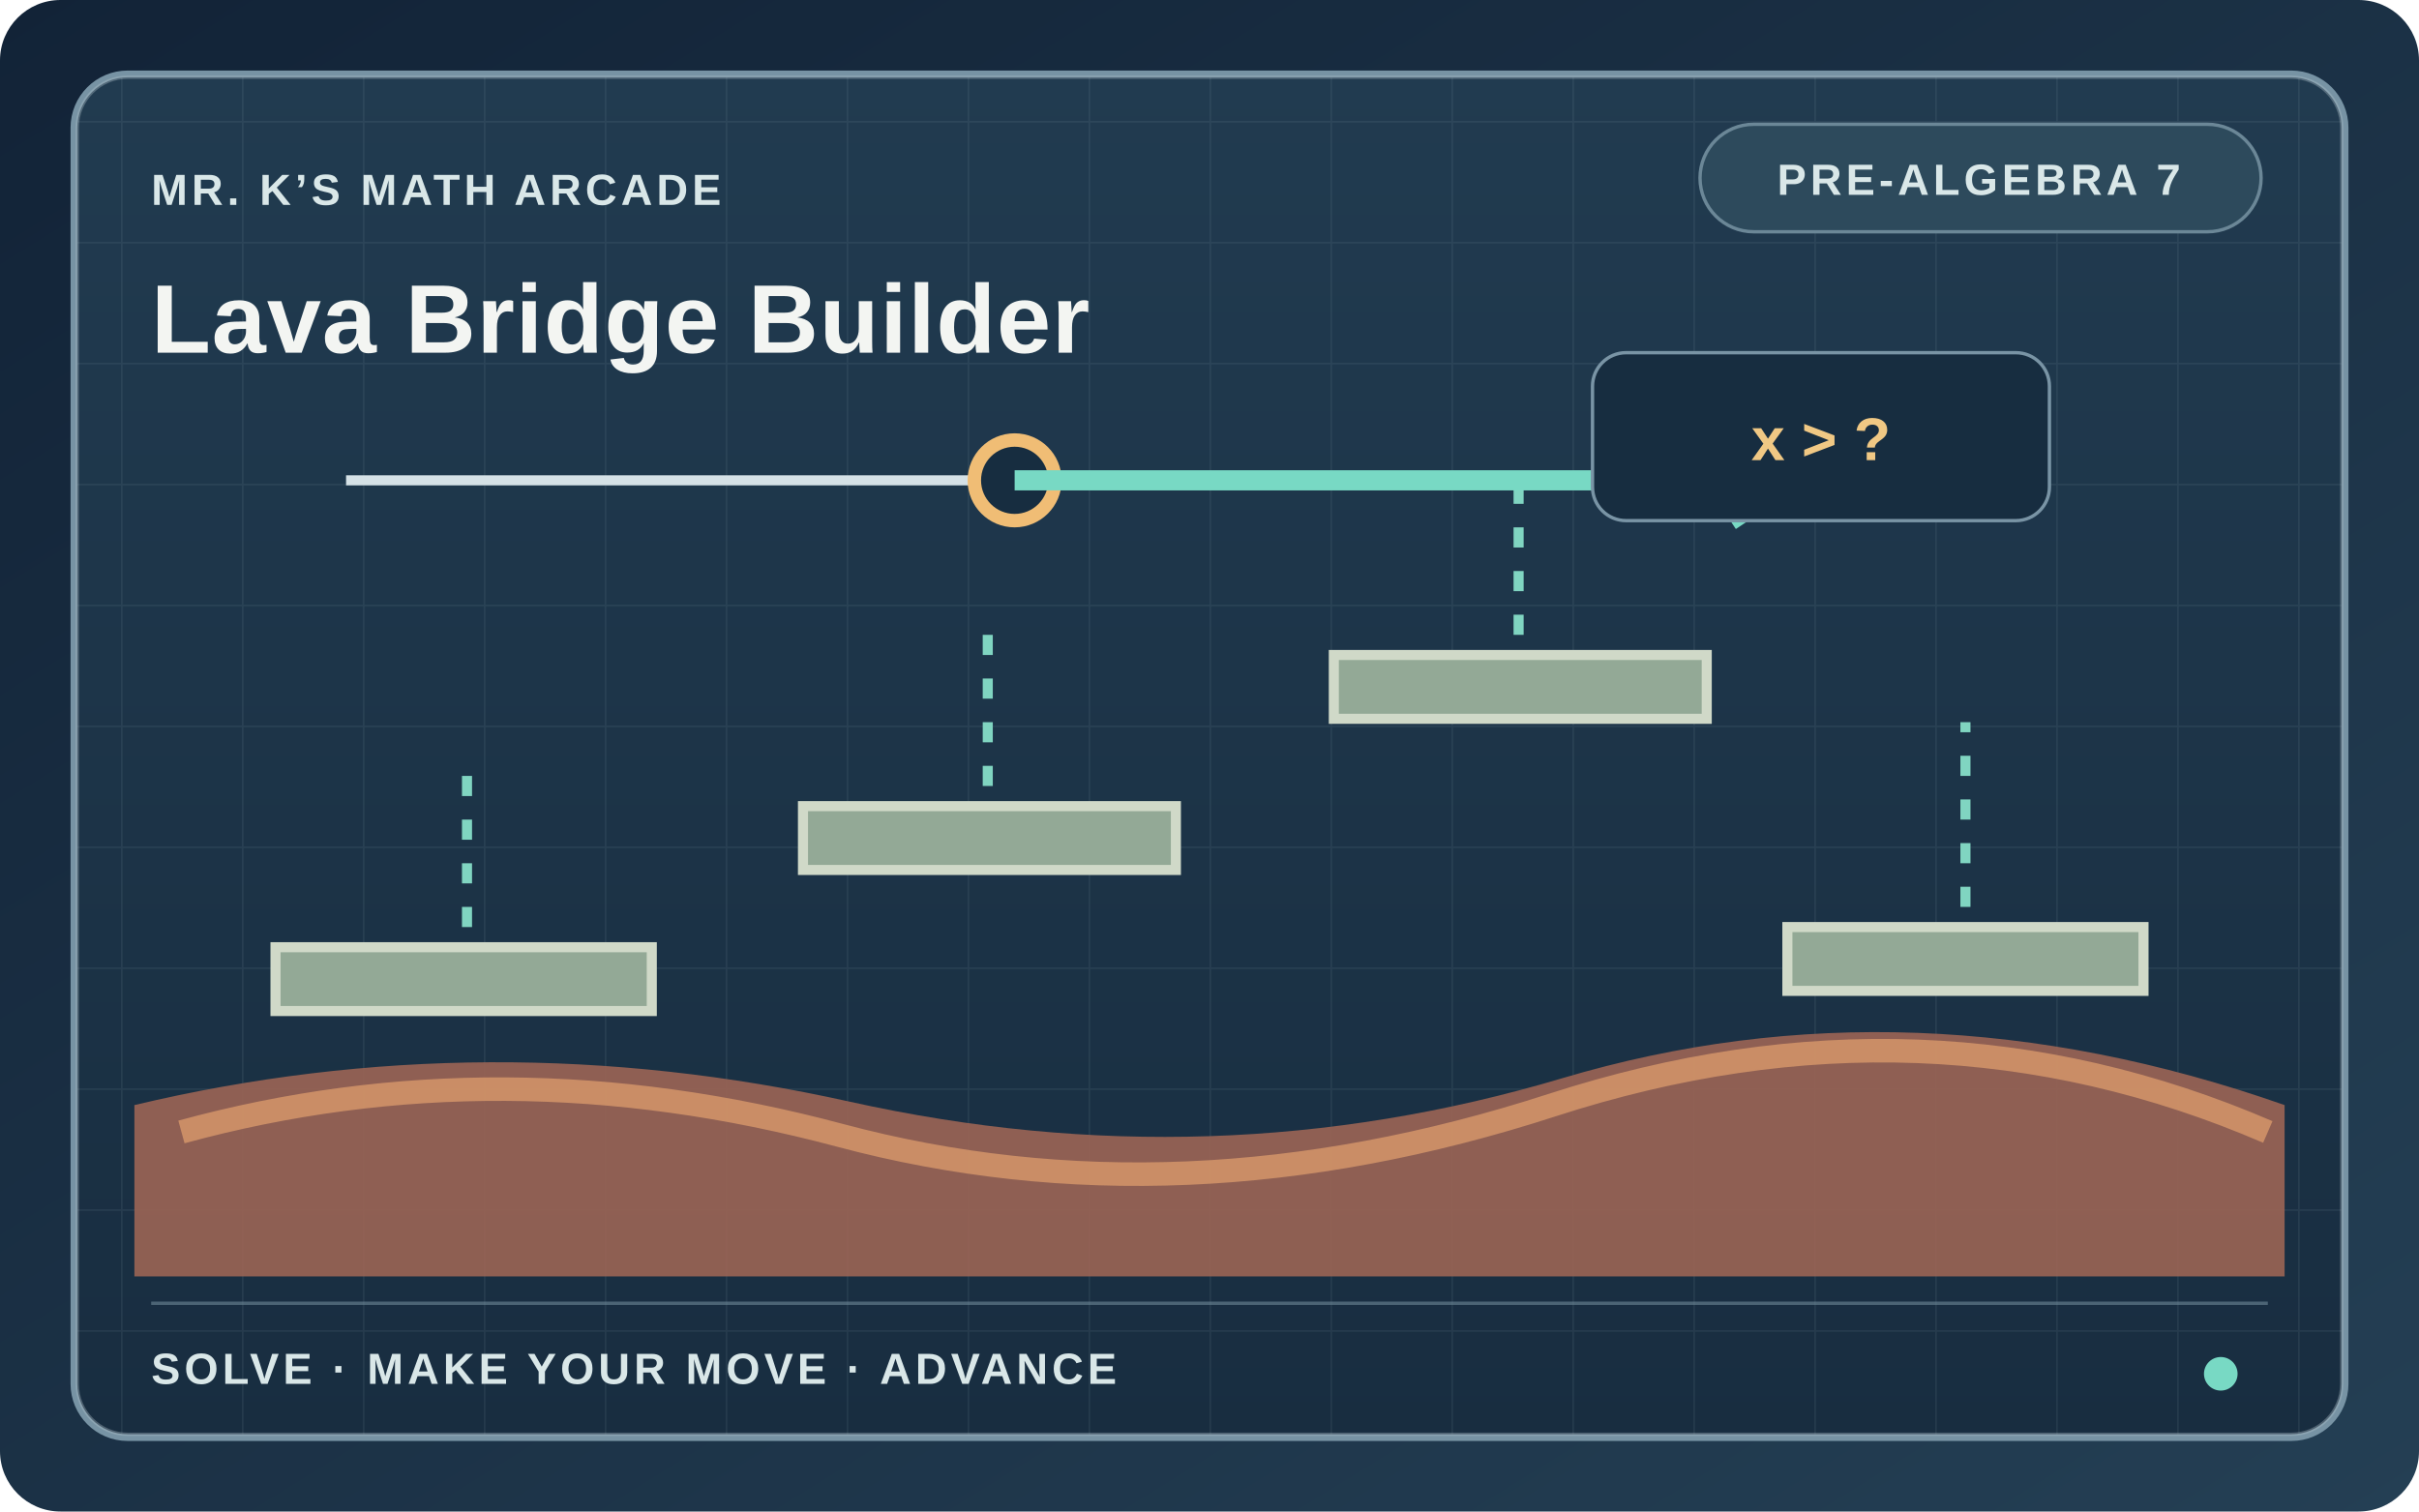
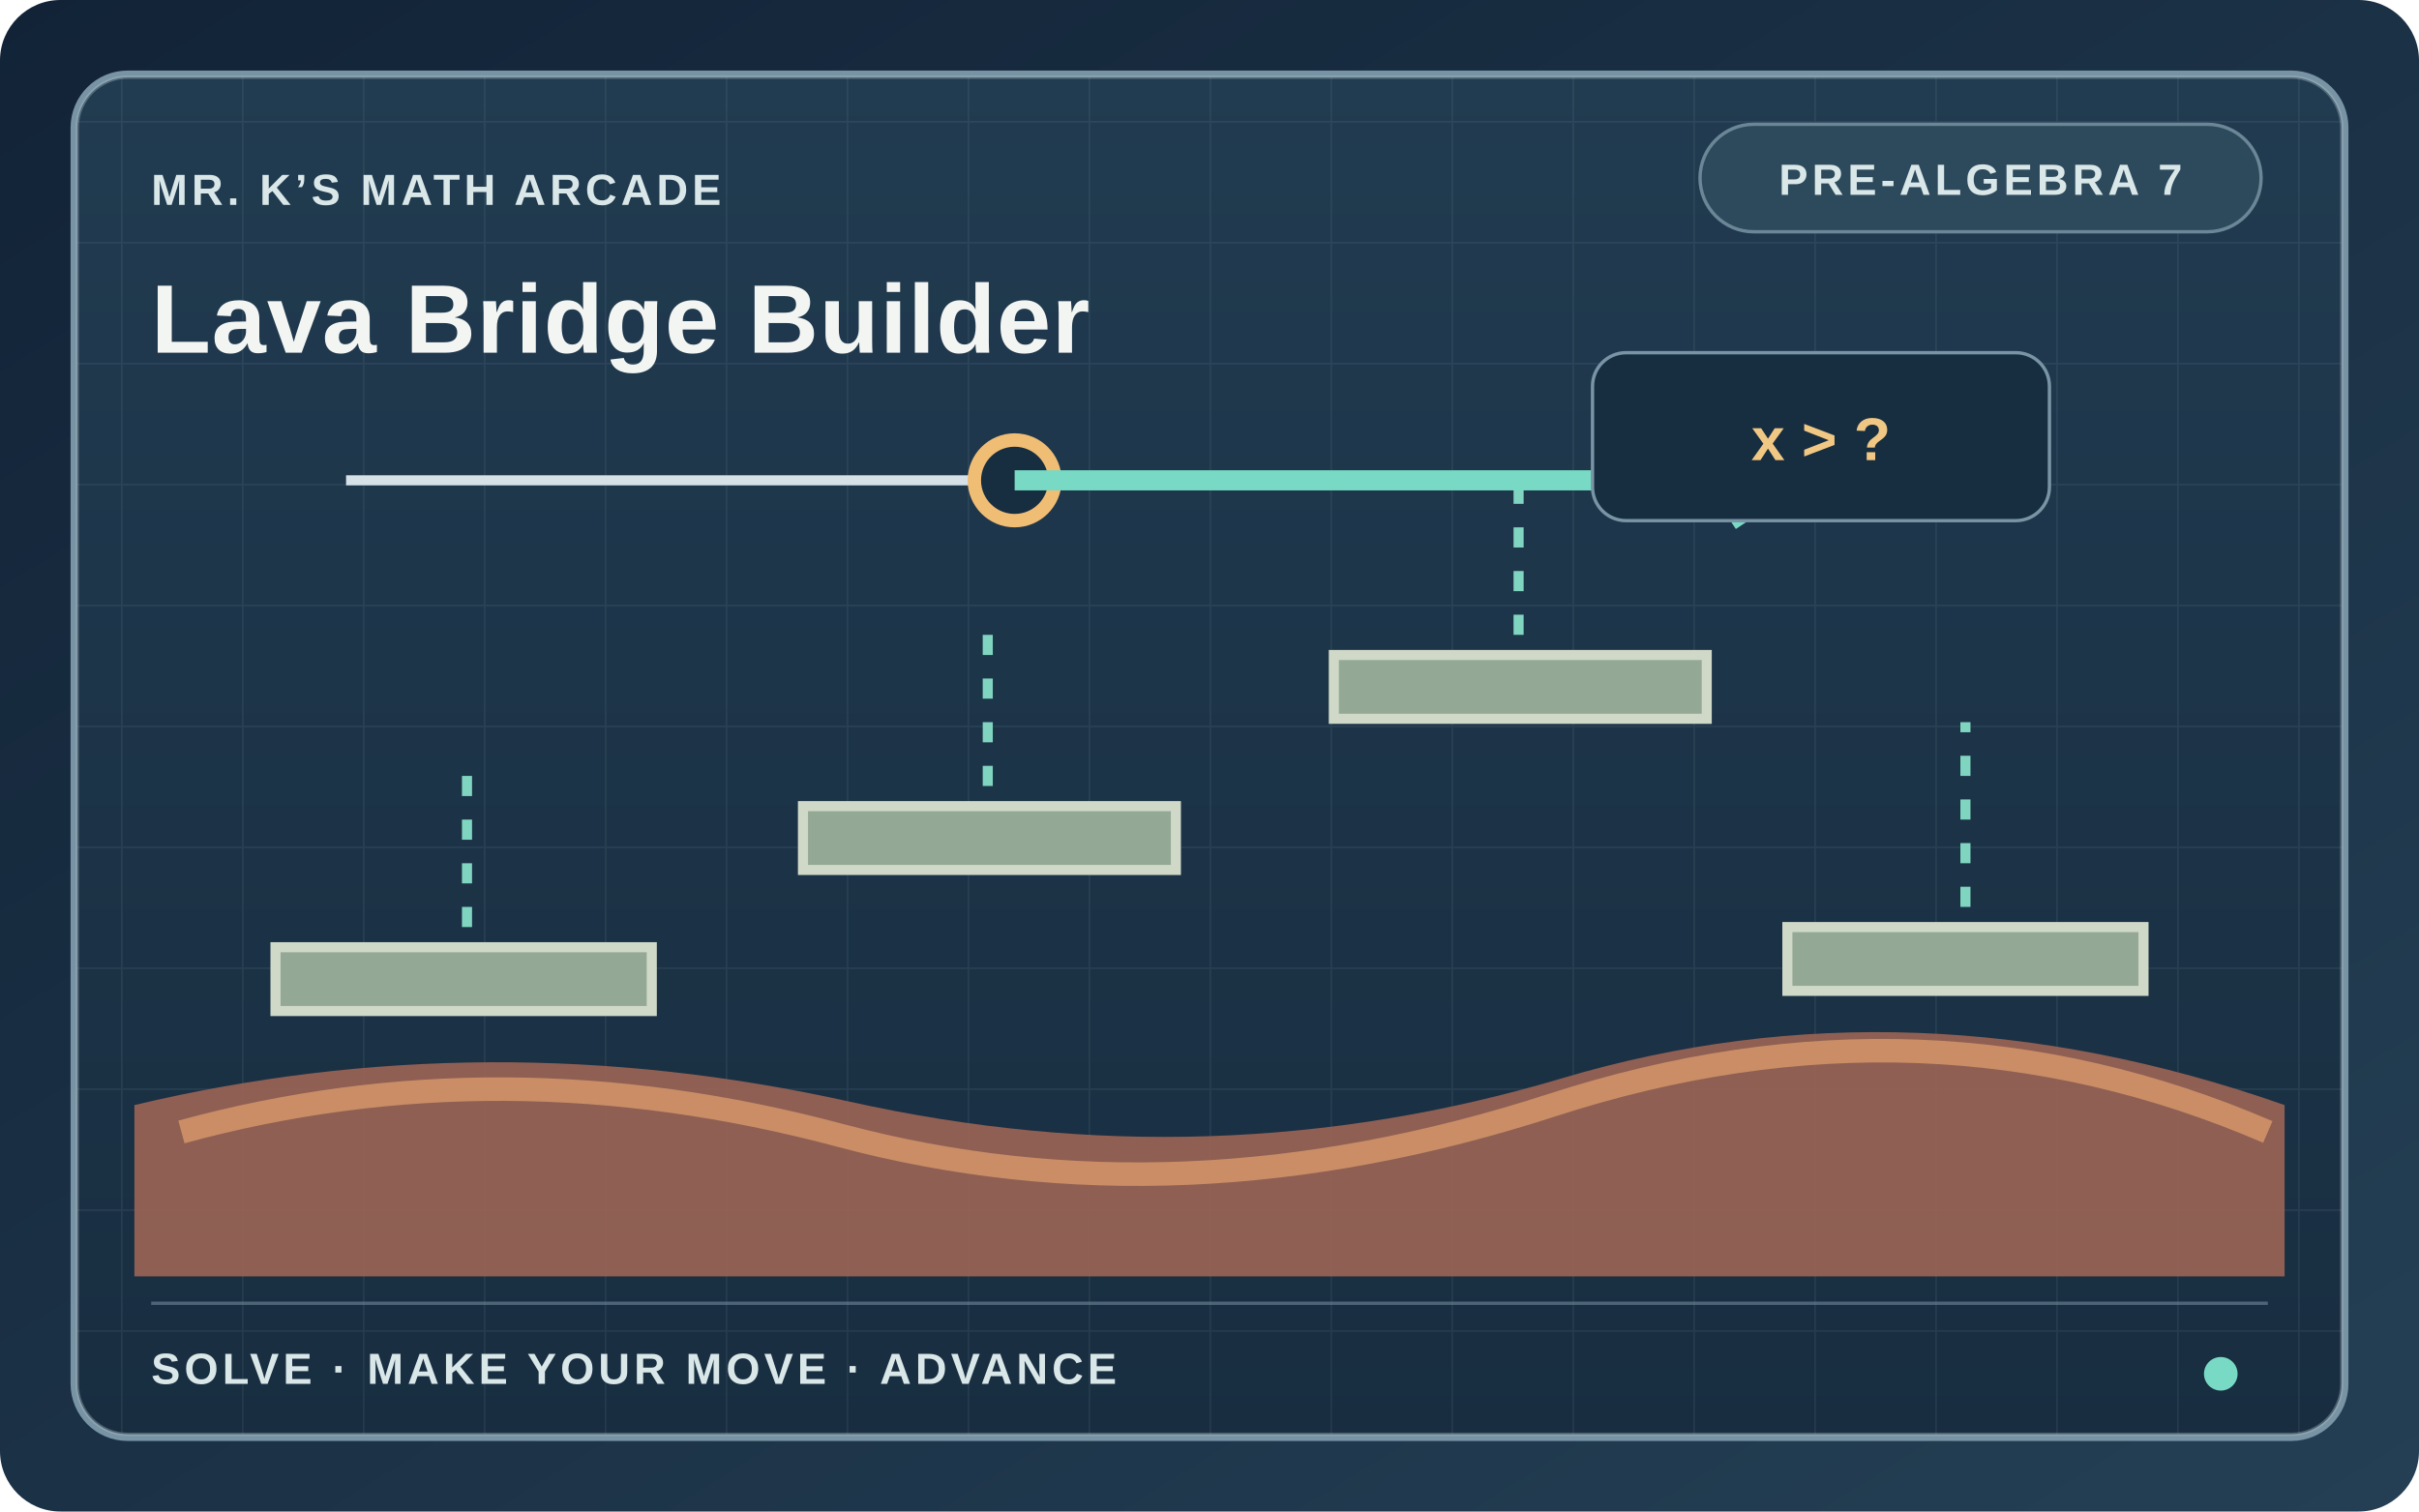
<svg xmlns="http://www.w3.org/2000/svg" viewBox="0 0 720 450" role="img" aria-label="Lava Bridge Builder">
  <defs>
    <linearGradient id="bg" x1="0" y1="0" x2="1" y2="1">
      <stop stop-color="#122337" />
      <stop offset="1" stop-color="#243f54" />
    </linearGradient>
    <linearGradient id="panel" x1="0" y1="0" x2="0" y2="1">
      <stop stop-color="#213b50" />
      <stop offset="1" stop-color="#182d40" />
    </linearGradient>
    <pattern id="grid" width="36" height="36" patternUnits="userSpaceOnUse">
      <path d="M36 0H0V36" fill="none" stroke="#a9c0ce" stroke-opacity=".09" />
    </pattern>
  </defs>
  <style>.title{font:700 29px Arial,Helvetica,sans-serif;fill:#f3f5f2;letter-spacing:.3px}.label{font:700 13px Arial,Helvetica,sans-serif;fill:#d9e7e8;letter-spacing:1.2px}.formula{font:700 18px Arial,Helvetica,sans-serif;fill:#f0c884}</style>
  <rect width="720" height="450" rx="18" fill="url(#bg)" />
  <rect x="22" y="22" width="676" height="406" rx="16" fill="url(#panel)" stroke="#7793a4" stroke-width="2" />
  <rect x="23" y="23" width="674" height="404" rx="15" fill="url(#grid)" />
  <text x="45" y="61" class="label">MR. K’S MATH ARCADE</text>
  <rect x="506" y="37" width="167" height="32" rx="16" fill="#2d4a5c" stroke="#6b8797" />
-   <text x="589" y="58" class="label" text-anchor="middle">PRE-ALGEBRA 7</text>
-   <text x="45" y="105" class="title">Lava Bridge Builder</text>
+   <text x="589.5" y="58" class="label" text-anchor="middle">PRE-ALGEBRA 7</text>
+   <text x="45" y="105" class="title" style="font-size:29px">Lava Bridge Builder</text>
  <g>
    <path d="M40 329 Q145 304 253 328 T465 321 T680 329V380H40Z" fill="#9b6454" opacity=".9" />
    <path d="M54 337 Q149 311 250 338 T462 329 T675 337" fill="none" stroke="#e2a16e" stroke-width="7" opacity=".7" />
    <path d="M82 282h112v19H82Zm157-42h111v19H239Zm158-45h111v19H397Zm135 81h106v19H532Z" fill="#93a996" stroke="#d0d9c8" stroke-width="3" />
    <path d="M139 276V225M294 234V183M452 189V145M585 270V215" stroke="#80d5c1" stroke-width="3" stroke-dasharray="6 7" />
    <path d="M103 143H580" stroke="#d5e1e6" stroke-width="3" />
    <circle cx="302" cy="143" r="12" fill="#172d40" stroke="#f0bd75" stroke-width="4" />
    <path d="M302 143H515" stroke="#78d9c4" stroke-width="6" />
    <path d="M515 131l18 12-18 12" fill="none" stroke="#78d9c4" stroke-width="6" />
    <rect x="474" y="105" width="136" height="50" rx="10" fill="#172d40" stroke="#7994a5" />
    <text x="542" y="137" class="formula" text-anchor="middle">x &gt; ?</text>
  </g>
  <path d="M45 388H675" stroke="#6e8998" stroke-opacity=".6" />
  <text x="45" y="412" class="label">SOLVE  ·  MAKE YOUR MOVE  ·  ADVANCE</text>
  <circle cx="661" cy="409" r="5" fill="#78d9c4" />
  <rect x="23" y="23" width="674" height="404" rx="15" fill="none" stroke="#b2c2cb" stroke-opacity=".35" stroke-width="1" />
</svg>
